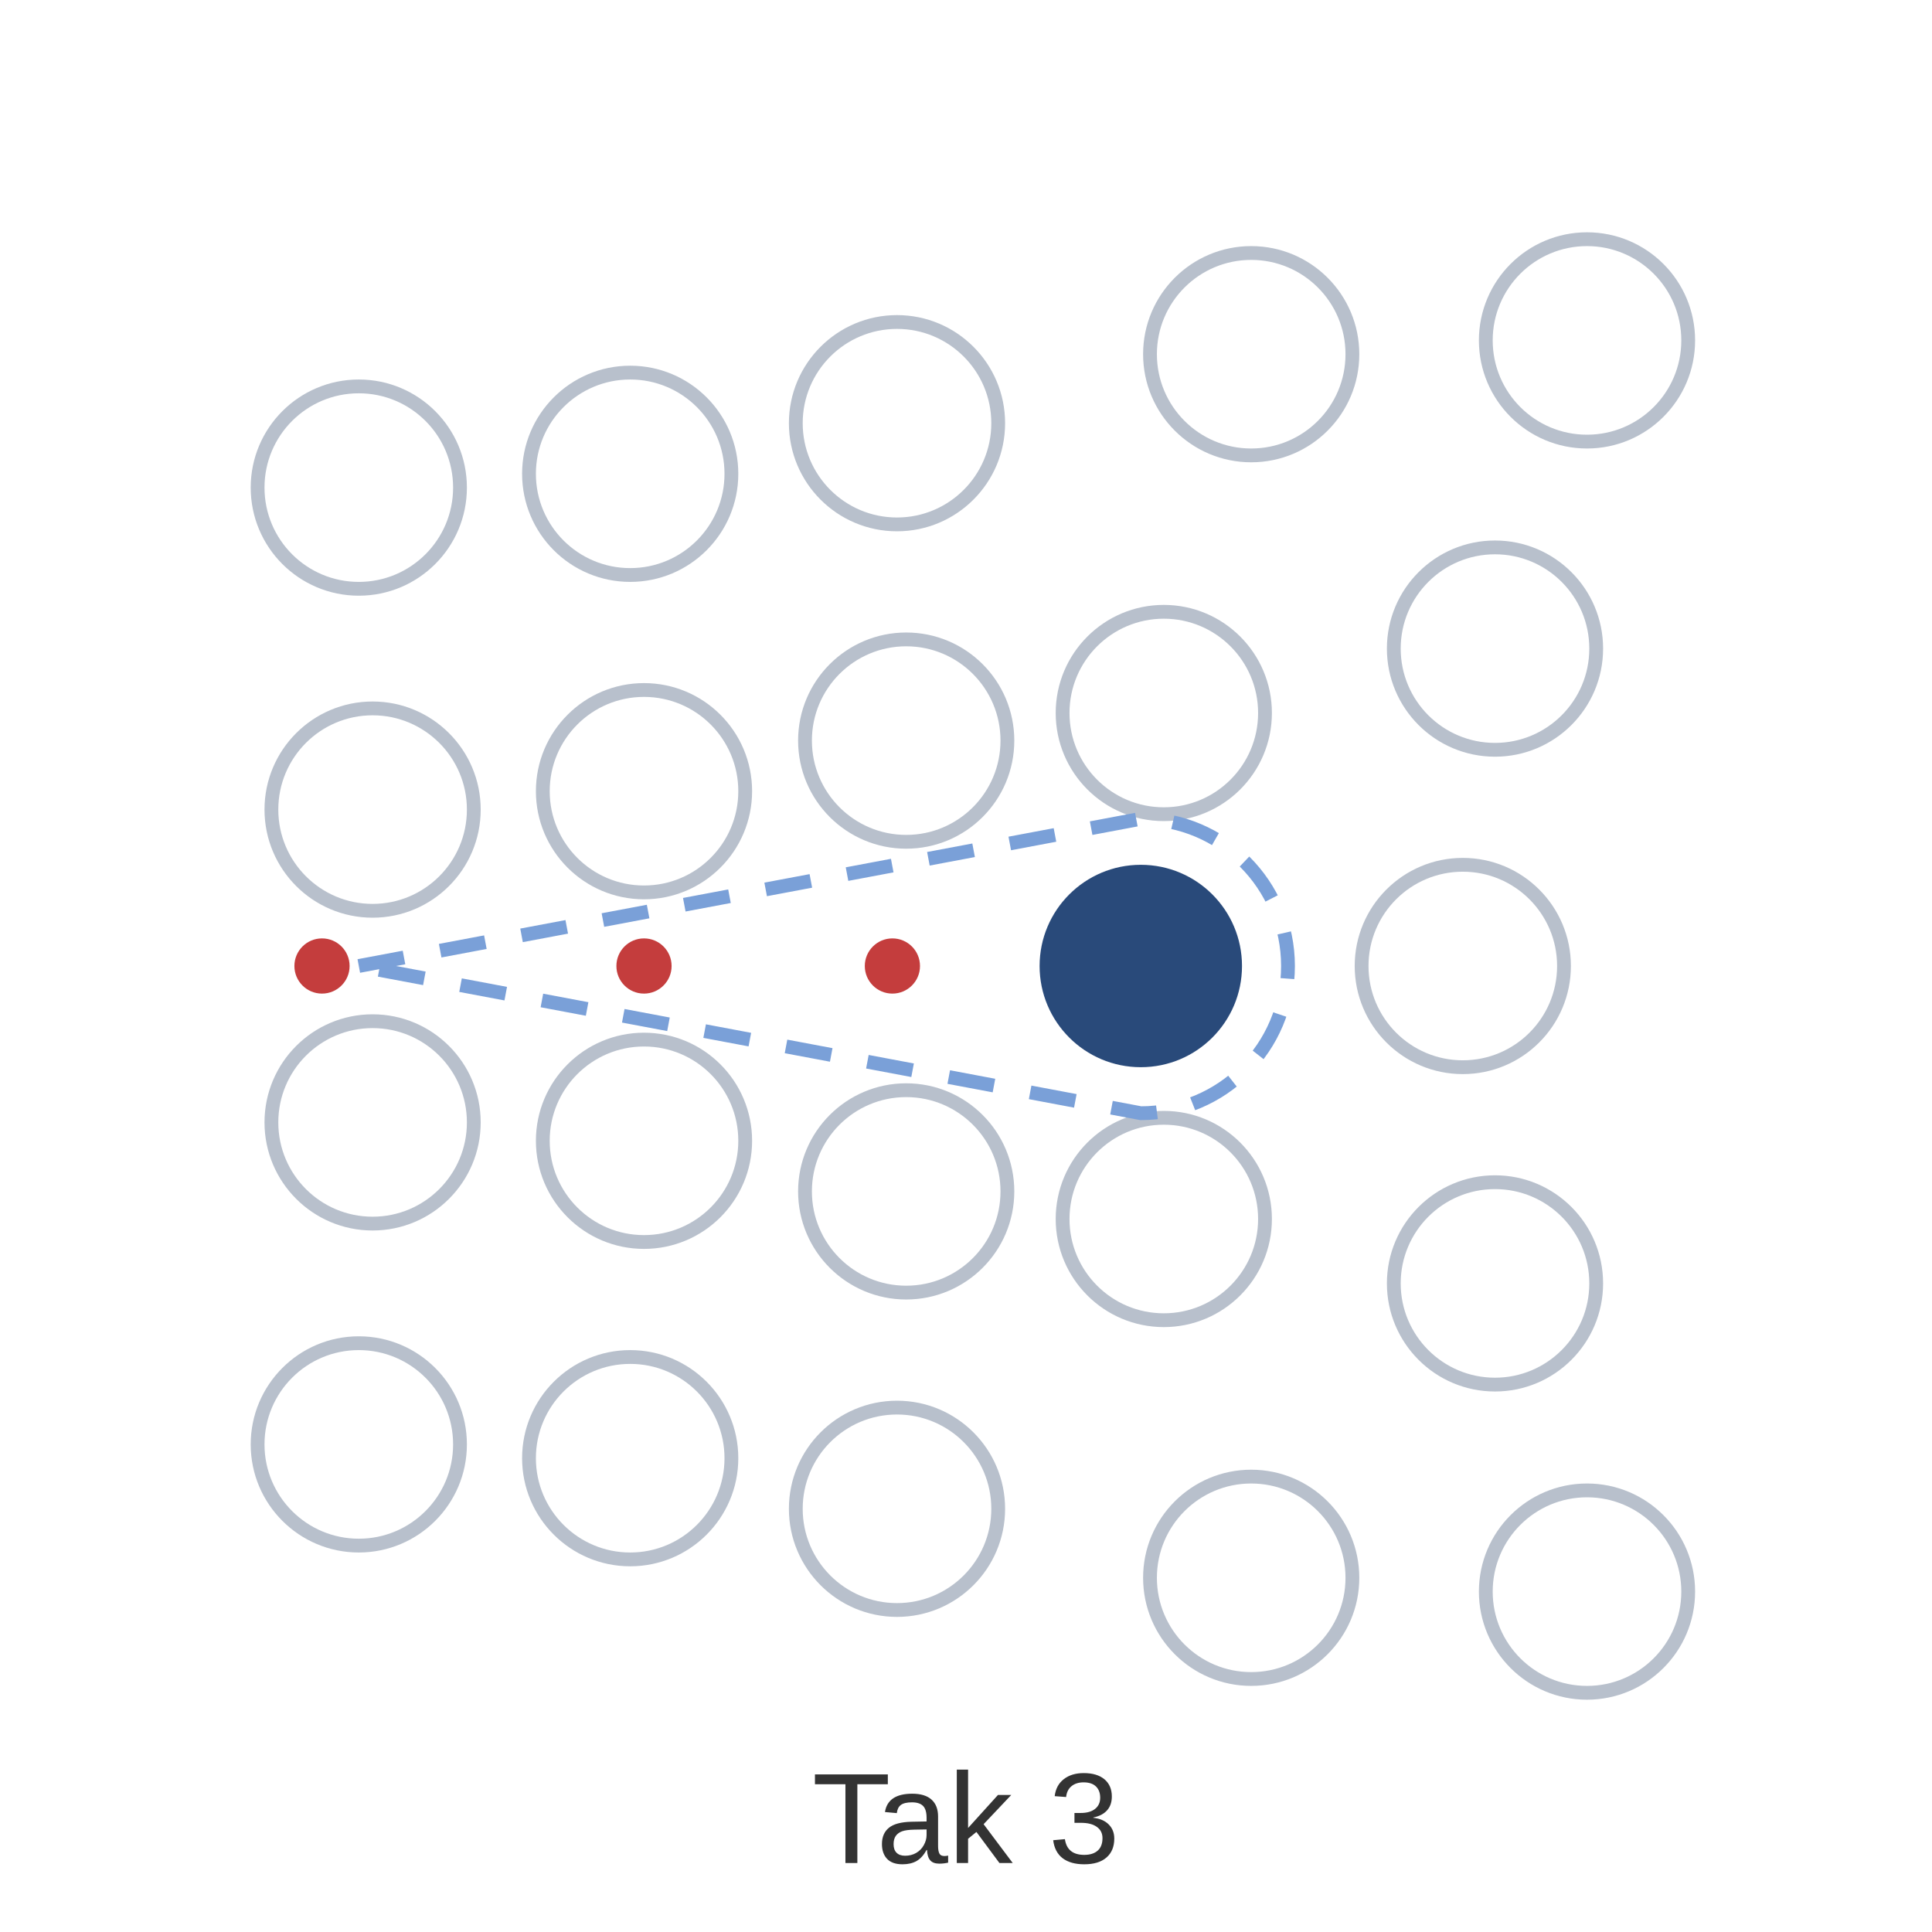
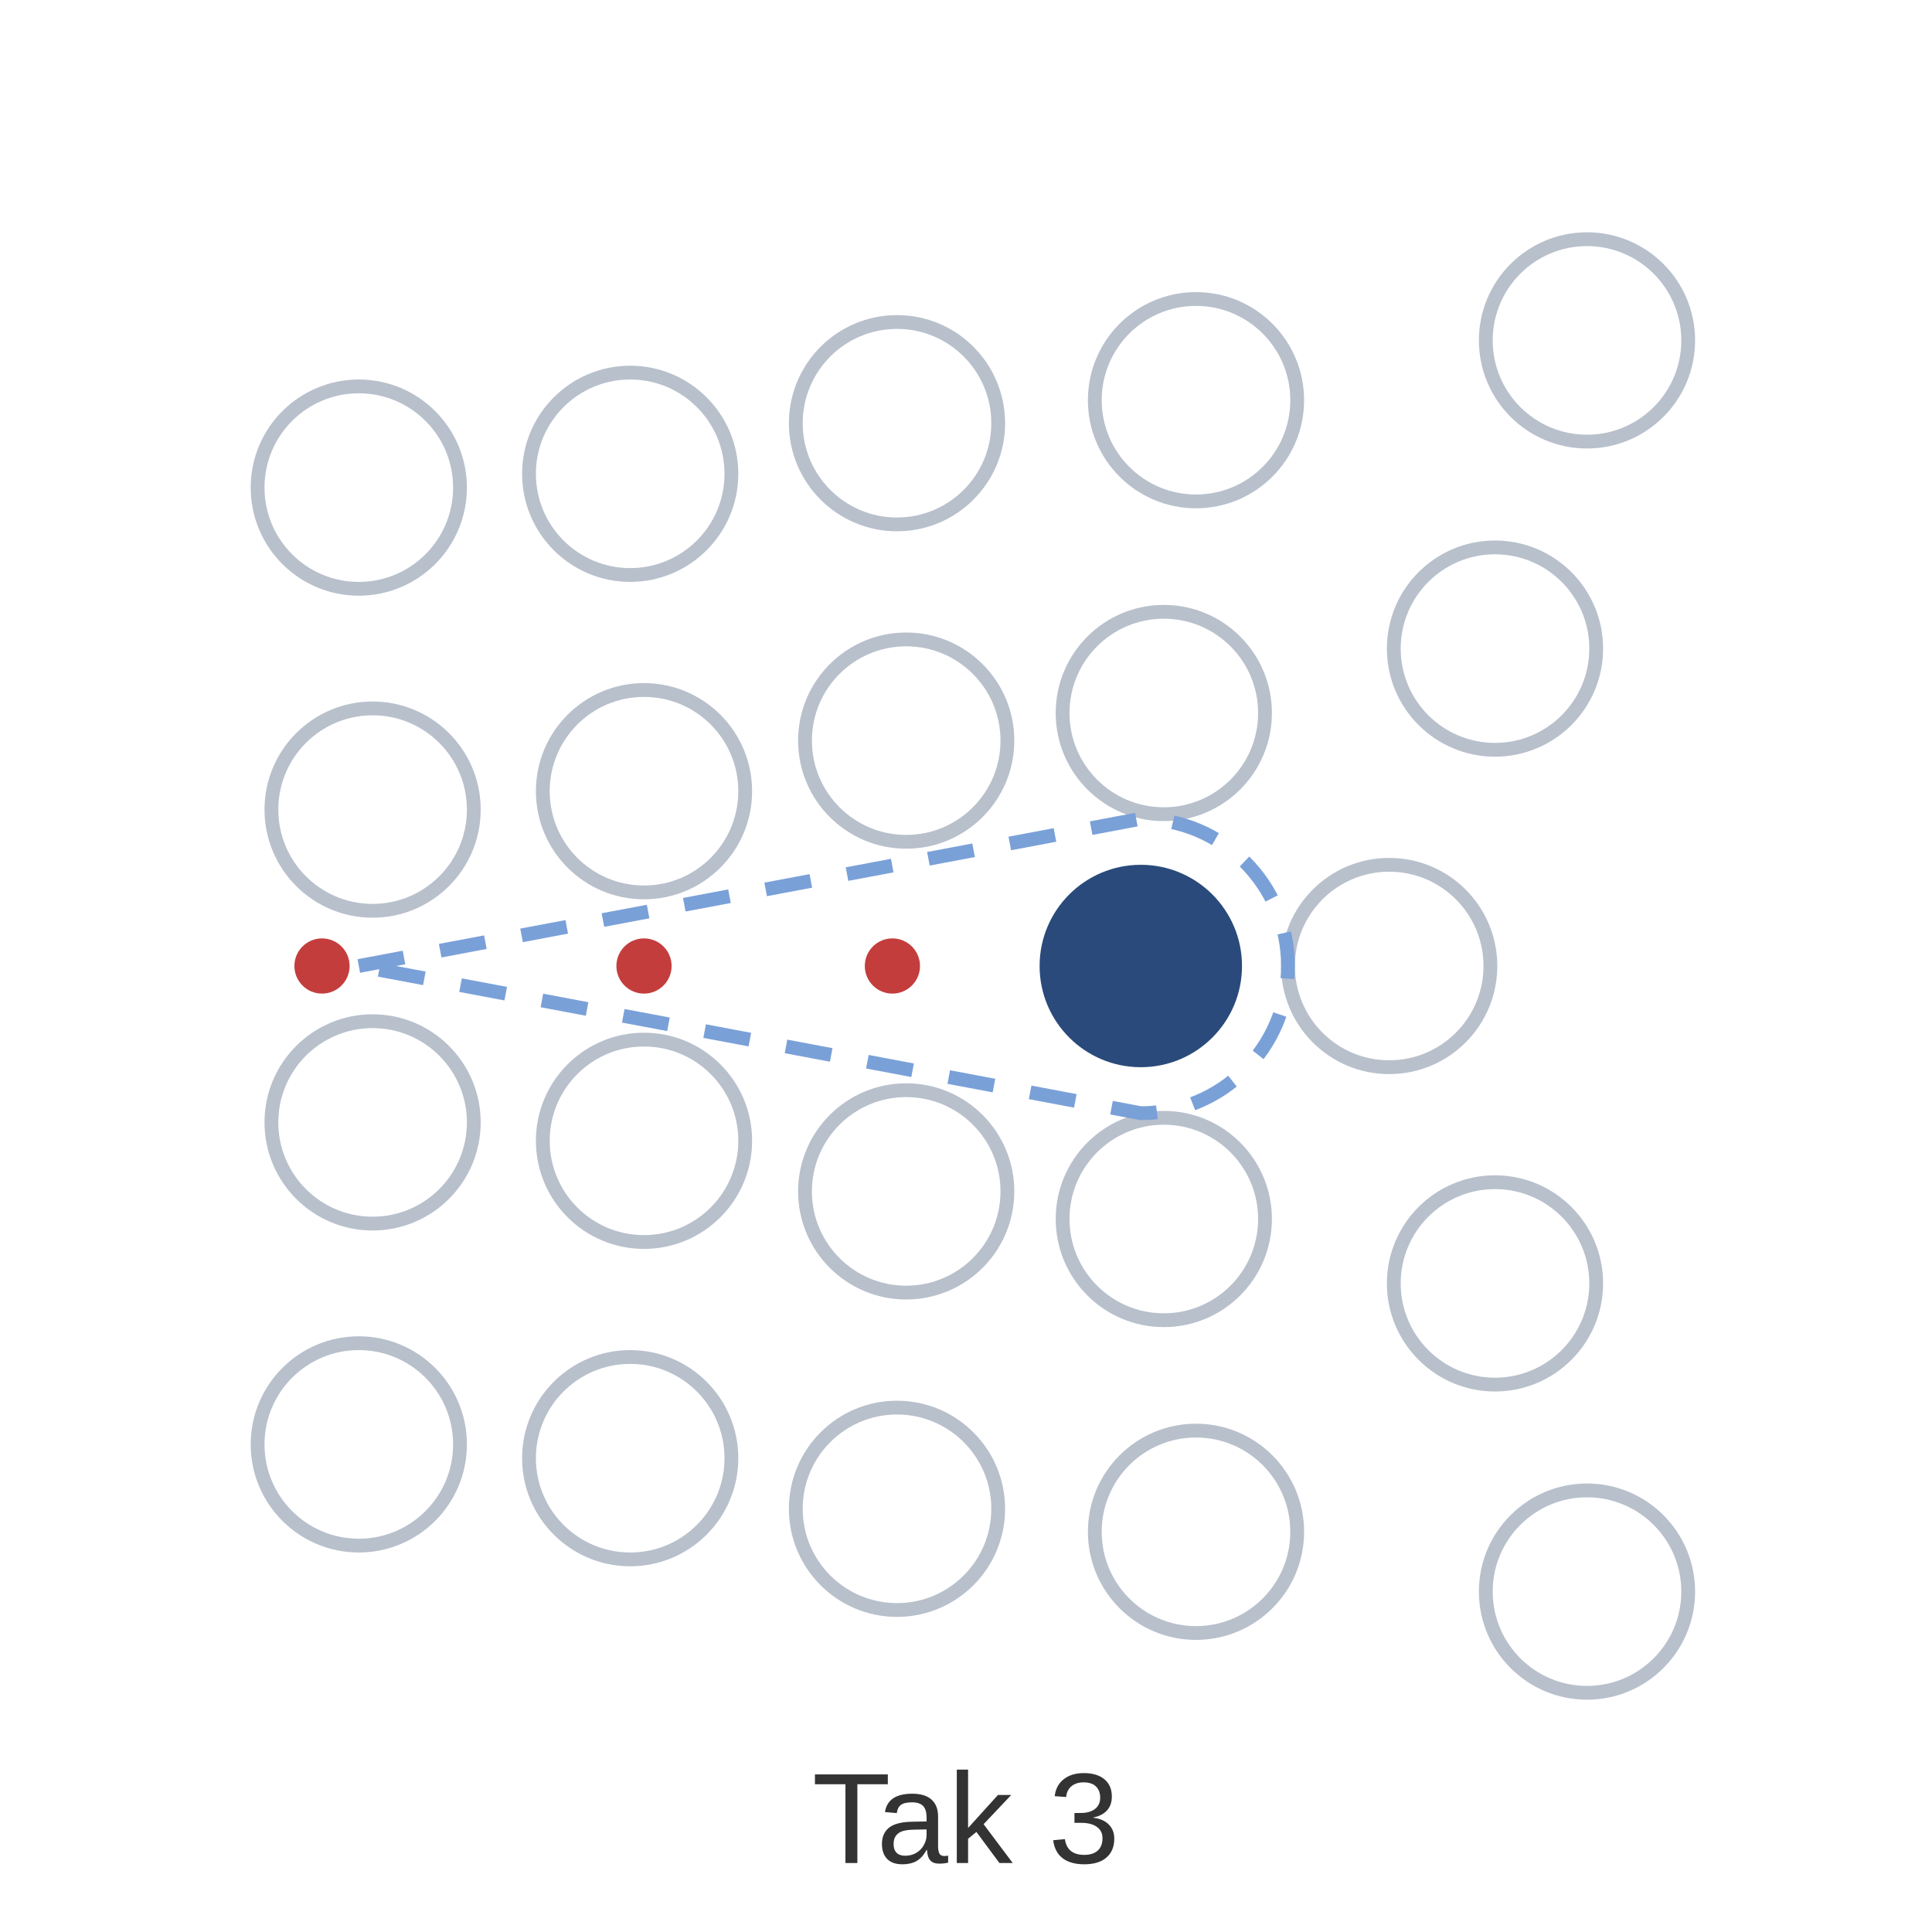
<svg xmlns="http://www.w3.org/2000/svg" width="420" height="420" viewBox="0 0 420 420">
  <rect width="100%" height="100%" fill="white" />
  <g fill="none" stroke="#b8c0cc" stroke-width="3">
    <circle cx="78" cy="106" r="22" />
    <circle cx="137" cy="103" r="22" />
    <circle cx="195" cy="92" r="22" />
-     <circle cx="272" cy="77" r="22" />
+     <circle cx="260" cy="87" r="22" />
    <circle cx="345" cy="74" r="22" />
    <circle cx="81" cy="176" r="22" />
    <circle cx="140" cy="172" r="22" />
    <circle cx="197" cy="161" r="22" />
    <circle cx="253" cy="155" r="22" />
    <circle cx="325" cy="141" r="22" />
-     <circle cx="318" cy="210" r="22" />
+     <circle cx="302" cy="210" r="22" />
    <circle cx="81" cy="244" r="22" />
    <circle cx="140" cy="248" r="22" />
    <circle cx="197" cy="259" r="22" />
    <circle cx="253" cy="265" r="22" />
    <circle cx="325" cy="279" r="22" />
    <circle cx="78" cy="314" r="22" />
    <circle cx="137" cy="317" r="22" />
    <circle cx="195" cy="328" r="22" />
-     <circle cx="272" cy="343" r="22" />
+     <circle cx="260" cy="333" r="22" />
    <circle cx="345" cy="346" r="22" />
  </g>
  <circle cx="248" cy="210" r="22" fill="#294a7a" />
  <circle cx="70" cy="210" r="6" fill="#c43d3d" />
  <circle cx="140" cy="210" r="6" fill="#c43d3d" />
  <circle cx="194" cy="210" r="6" fill="#c43d3d" />
  <path d="     M 78 210     L 248 178     A 32 32 0 0 1 248 242     Z" fill="none" stroke="#7aa0d8" stroke-width="3" stroke-dasharray="10 8" />
  <text x="210" y="405" text-anchor="middle" font-family="Arial, sans-serif" font-size="28" fill="#333">
    Tak 3
  </text>
</svg>
